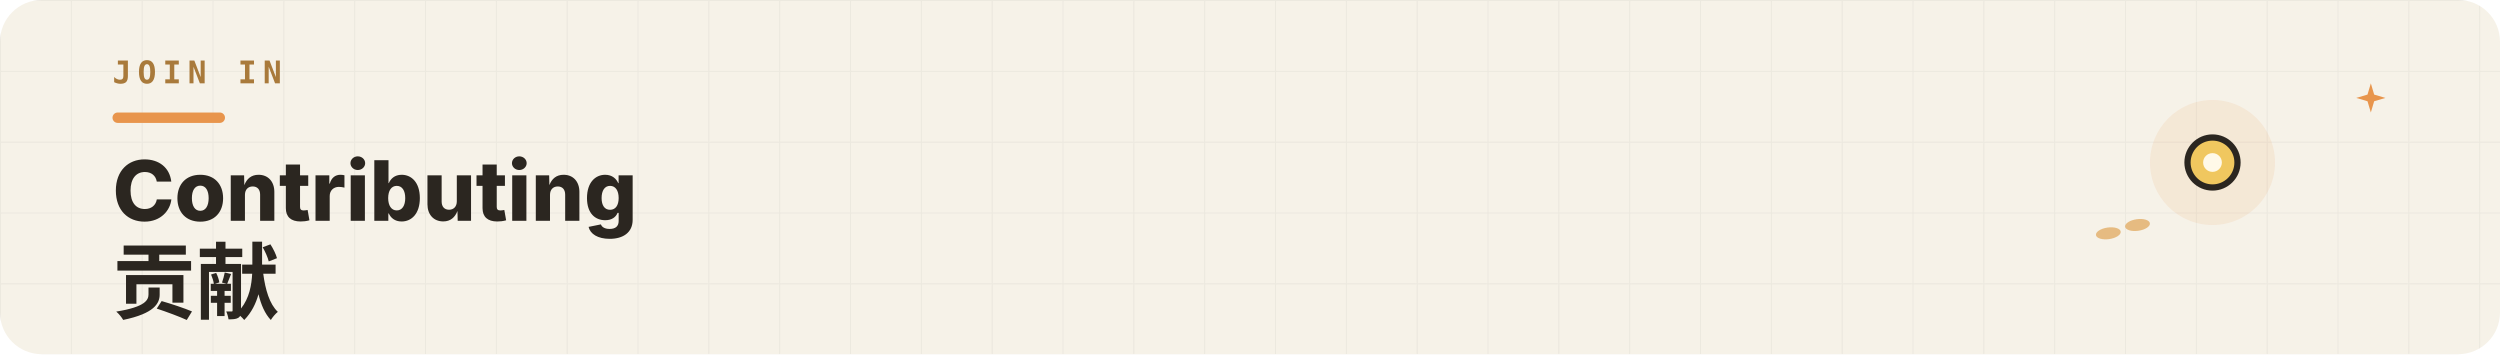
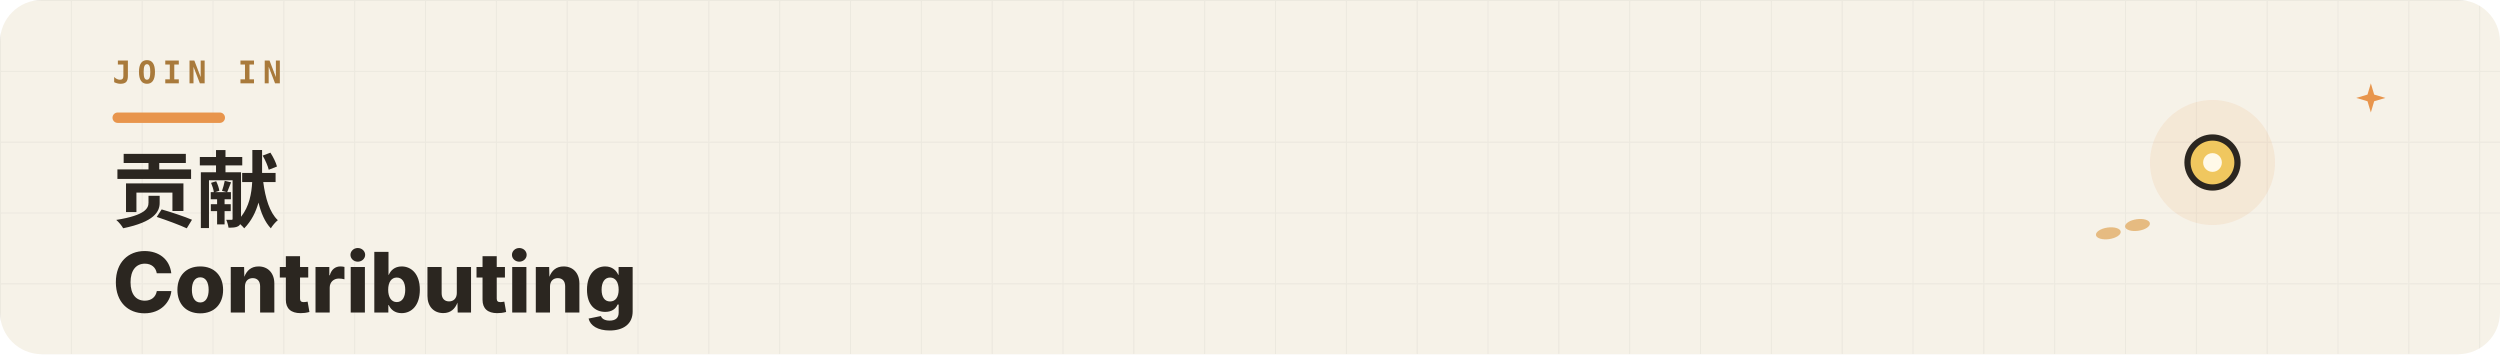
<svg xmlns="http://www.w3.org/2000/svg" width="1200" height="170" viewBox="0 0 1200 170" role="img" aria-label="Contributing · 贡献">
  <defs>
    <pattern id="g" width="34" height="34" patternUnits="userSpaceOnUse">
      <path d="M34 0H0V34" fill="none" stroke="#2B2620" stroke-opacity="0.045" />
    </pattern>
  </defs>
  <rect width="1200" height="170" rx="20" fill="#F6F2E8" />
  <rect width="1200" height="170" rx="20" fill="url(#g)" />
  <text x="54" y="40" font-family="ui-monospace, 'SF Mono', Menlo, monospace" font-size="15" font-weight="700" letter-spacing="3" fill="#A97A3B">JOIN IN</text>
  <rect x="54" y="54" width="54" height="5" rx="2.5" fill="#E8954C" />
-   <text x="54" y="106" font-family="-apple-system, BlinkMacSystemFont, 'Segoe UI', sans-serif" font-size="40" font-weight="800" fill="#2B2620">Contributing</text>
-   <text x="54" y="150" font-family="-apple-system, BlinkMacSystemFont, 'Segoe UI', 'PingFang SC', sans-serif" font-size="40" font-weight="800" fill="#2B2620">贡献</text>
+   <text x="54" y="106" font-family="-apple-system, BlinkMacSystemFont, 'Segoe UI', 'PingFang SC', sans-serif" font-size="40" font-weight="800" fill="#2B2620">贡献</text>
+   <text x="54" y="150" font-family="-apple-system, BlinkMacSystemFont, 'Segoe UI', sans-serif" font-size="40" font-weight="800" fill="#2B2620">Contributing</text>
  <circle cx="1062" cy="78" r="30" fill="#E8954C" opacity="0.12" />
  <circle cx="1062" cy="78" r="12" fill="#F0C75F" stroke="#2B2620" stroke-width="3" />
  <circle cx="1062" cy="78" r="4.5" fill="#FFF9E8" />
  <ellipse cx="1012" cy="112" rx="6" ry="2.8" fill="#D98E2B" opacity="0.55" transform="rotate(-8 1012 112)" />
  <ellipse cx="1026" cy="108" rx="6" ry="2.8" fill="#D98E2B" opacity="0.55" transform="rotate(-8 1026 108)" />
  <path d="M1138 40 L1139.6 45.4 L1145 47 L1139.6 48.6 L1138 54 L1136.4 48.6 L1131 47 L1136.4 45.4 Z" fill="#E8954C" />
</svg>
